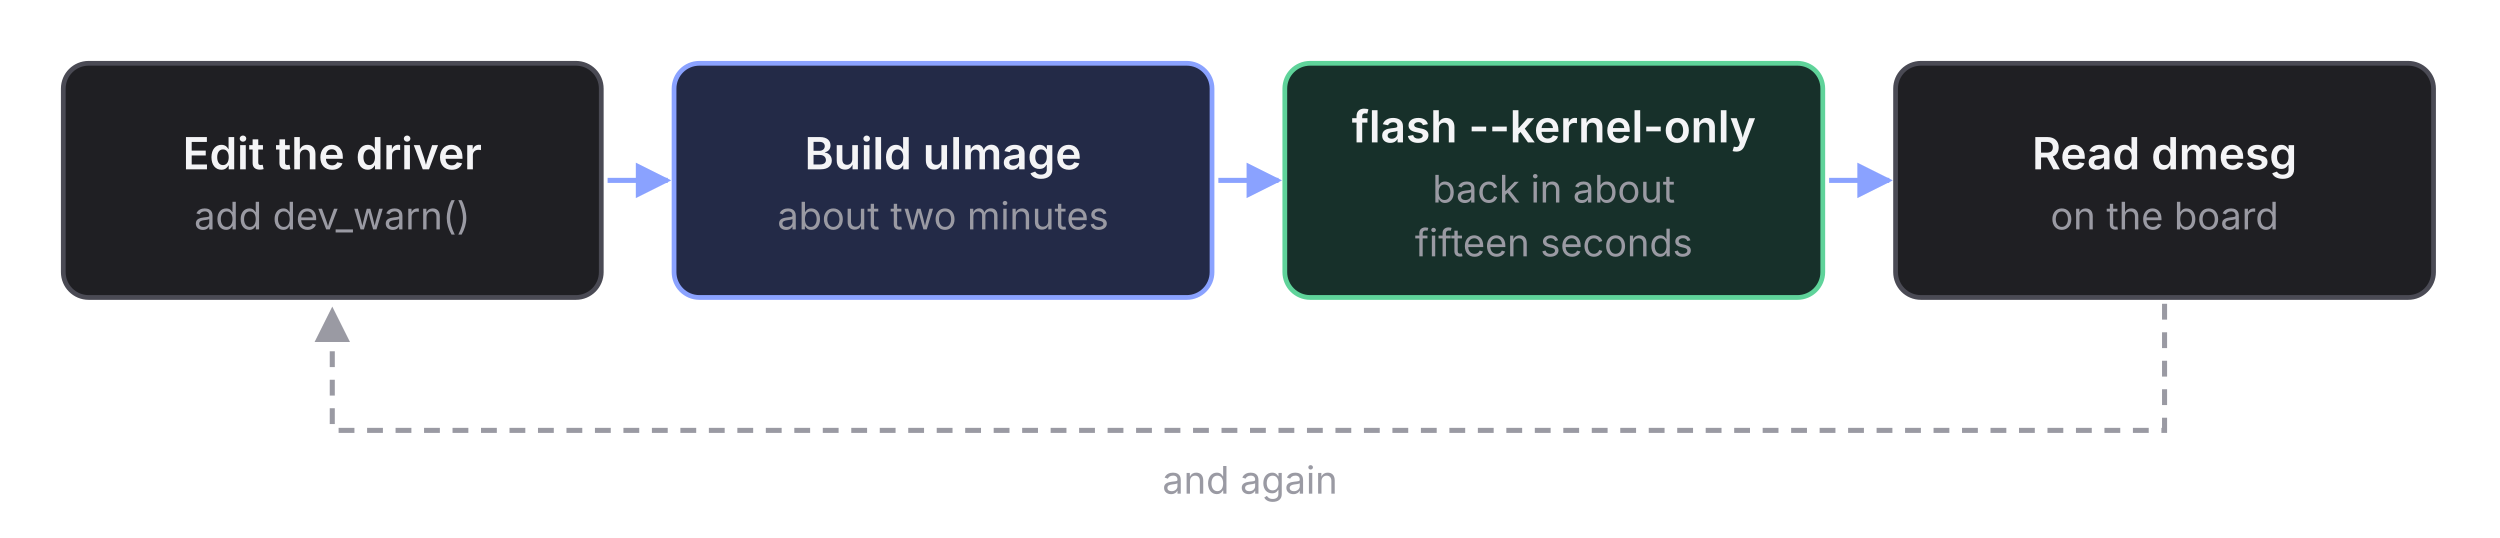
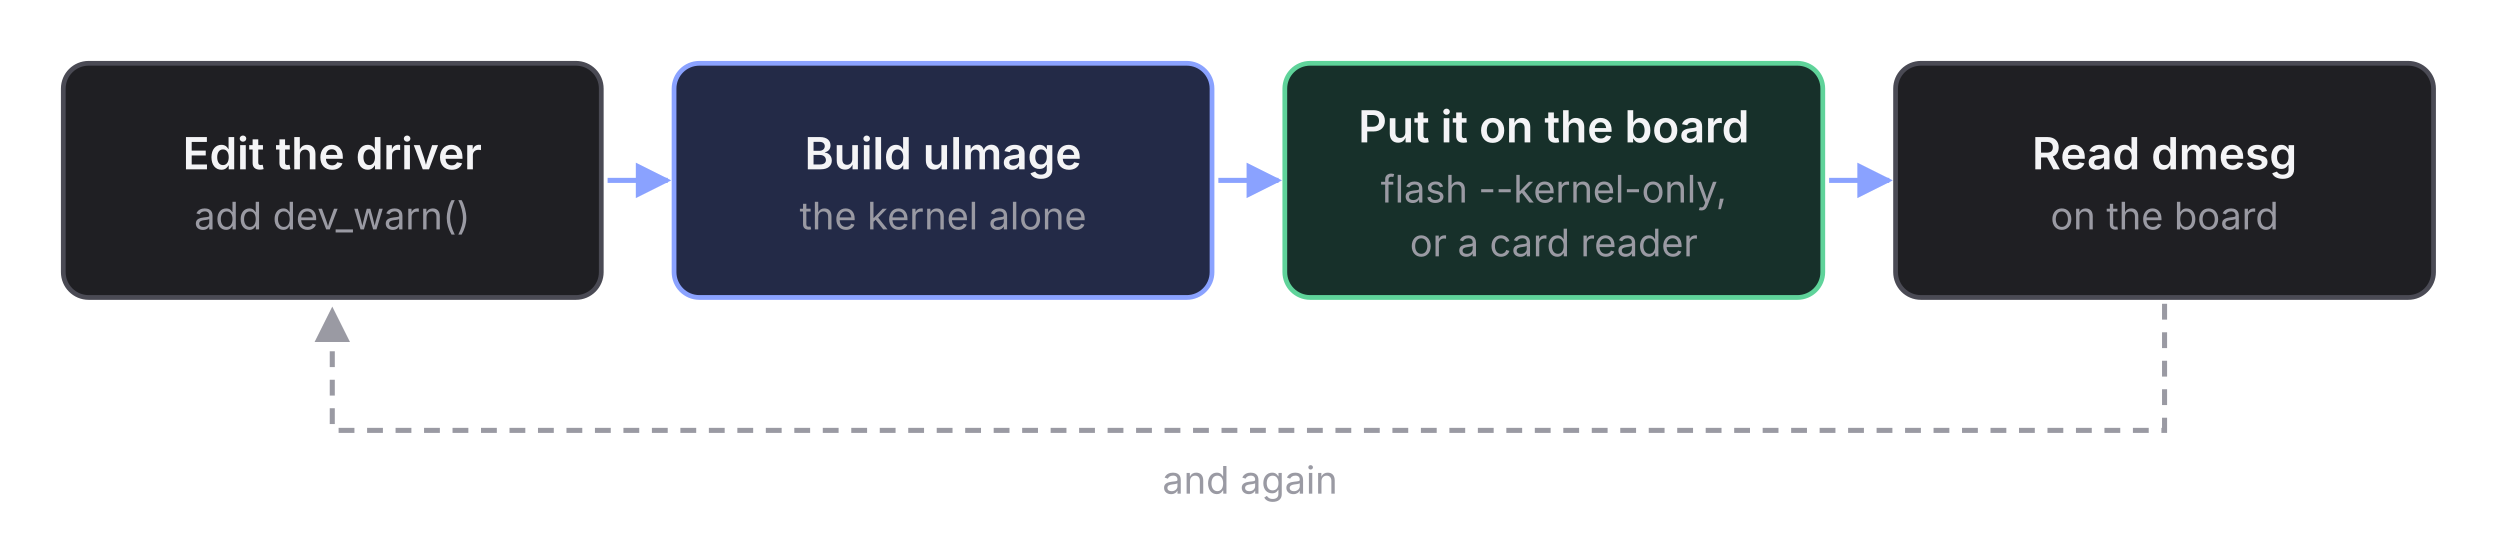
<svg xmlns="http://www.w3.org/2000/svg" viewBox="0 0 790 170" width="790" height="170" role="img">
  <defs>
    <marker id="a-muted" viewBox="0 0 10 10" refX="9" refY="5" markerWidth="7" markerHeight="7" orient="auto">
      <path d="M0 0 L10 5 L0 10 z" fill="#9a9aa3" />
    </marker>
    <marker id="a-accent" viewBox="0 0 10 10" refX="9" refY="5" markerWidth="7" markerHeight="7" orient="auto">
      <path d="M0 0 L10 5 L0 10 z" fill="#8aa2ff" />
    </marker>
    <marker id="a-danger" viewBox="0 0 10 10" refX="9" refY="5" markerWidth="7" markerHeight="7" orient="auto">
      <path d="M0 0 L10 5 L0 10 z" fill="#ff7a8a" />
    </marker>
    <marker id="a-ok" viewBox="0 0 10 10" refX="9" refY="5" markerWidth="7" markerHeight="7" orient="auto">
      <path d="M0 0 L10 5 L0 10 z" fill="#5fd39a" />
    </marker>
    <marker id="a-ink" viewBox="0 0 10 10" refX="9" refY="5" markerWidth="7" markerHeight="7" orient="auto">
      <path d="M0 0 L10 5 L0 10 z" fill="#f4f4f6" />
    </marker>
  </defs>
  <rect x="20" y="20" width="170" height="74" rx="8" fill="#1f1f23" stroke="#4a4a54" stroke-width="1.5" />
  <text x="105.0" y="53.5" font-size="14" font-weight="600" fill="#f4f4f6" text-anchor="middle" font-family="Inter, system-ui, -apple-system, 'Segoe UI', Helvetica, Arial, sans-serif">Edit the driver</text>
  <text x="105.0" y="72.5" font-size="12" font-weight="400" fill="#9a9aa3" text-anchor="middle" font-family="Inter, system-ui, -apple-system, 'Segoe UI', Helvetica, Arial, sans-serif">add dev_warn()</text>
  <line x1="192" y1="57.0" x2="211" y2="57.0" stroke="#8aa2ff" stroke-width="1.6" marker-end="url(#a-accent)" />
  <rect x="213" y="20" width="170" height="74" rx="8" fill="#232a47" stroke="#8aa2ff" stroke-width="1.5" />
  <text x="298.0" y="53.5" font-size="14" font-weight="600" fill="#f4f4f6" text-anchor="middle" font-family="Inter, system-ui, -apple-system, 'Segoe UI', Helvetica, Arial, sans-serif">Build uImage</text>
-   <text x="298.0" y="72.5" font-size="12" font-weight="400" fill="#9a9aa3" text-anchor="middle" font-family="Inter, system-ui, -apple-system, 'Segoe UI', Helvetica, Arial, sans-serif">about two minutes</text>
+   <text x="298.0" y="72.5" font-size="12" font-weight="400" fill="#9a9aa3" text-anchor="middle" font-family="Inter, system-ui, -apple-system, 'Segoe UI', Helvetica, Arial, sans-serif">the kernel alone</text>
  <line x1="385" y1="57.0" x2="404" y2="57.0" stroke="#8aa2ff" stroke-width="1.6" marker-end="url(#a-accent)" />
  <rect x="406" y="20" width="170" height="74" rx="8" fill="#17302a" stroke="#5fd39a" stroke-width="1.5" />
-   <text x="491.0" y="45.0" font-size="14" font-weight="600" fill="#f4f4f6" text-anchor="middle" font-family="Inter, system-ui, -apple-system, 'Segoe UI', Helvetica, Arial, sans-serif">flash --kernel-only</text>
-   <text x="491.0" y="64.0" font-size="12" font-weight="400" fill="#9a9aa3" text-anchor="middle" font-family="Inter, system-ui, -apple-system, 'Segoe UI', Helvetica, Arial, sans-serif">back in about</text>
-   <text x="491.0" y="81.0" font-size="12" font-weight="400" fill="#9a9aa3" text-anchor="middle" font-family="Inter, system-ui, -apple-system, 'Segoe UI', Helvetica, Arial, sans-serif">fifteen seconds</text>
+   <text x="491.0" y="45.0" font-size="14" font-weight="600" fill="#f4f4f6" text-anchor="middle" font-family="Inter, system-ui, -apple-system, 'Segoe UI', Helvetica, Arial, sans-serif">Put it on the board</text>
+   <text x="491.0" y="64.0" font-size="12" font-weight="400" fill="#9a9aa3" text-anchor="middle" font-family="Inter, system-ui, -apple-system, 'Segoe UI', Helvetica, Arial, sans-serif">flash --kernel-only,</text>
+   <text x="491.0" y="81.0" font-size="12" font-weight="400" fill="#9a9aa3" text-anchor="middle" font-family="Inter, system-ui, -apple-system, 'Segoe UI', Helvetica, Arial, sans-serif">or a card reader</text>
  <line x1="578" y1="57.0" x2="597" y2="57.0" stroke="#8aa2ff" stroke-width="1.6" marker-end="url(#a-accent)" />
  <rect x="599" y="20" width="170" height="74" rx="8" fill="#1f1f23" stroke="#4a4a54" stroke-width="1.5" />
  <text x="684.0" y="53.5" font-size="14" font-weight="600" fill="#f4f4f6" text-anchor="middle" font-family="Inter, system-ui, -apple-system, 'Segoe UI', Helvetica, Arial, sans-serif">Read dmesg</text>
  <text x="684.0" y="72.5" font-size="12" font-weight="400" fill="#9a9aa3" text-anchor="middle" font-family="Inter, system-ui, -apple-system, 'Segoe UI', Helvetica, Arial, sans-serif">on the board</text>
  <path d="M 684 96 L 684 136 L 105 136 L 105 98" fill="none" stroke="#9a9aa3" stroke-width="1.6" stroke-dasharray="5 4" marker-end="url(#a-muted)" />
  <text x="395" y="156" font-size="12" font-weight="400" fill="#9a9aa3" text-anchor="middle" font-family="Inter, system-ui, -apple-system, 'Segoe UI', Helvetica, Arial, sans-serif">and again</text>
</svg>
